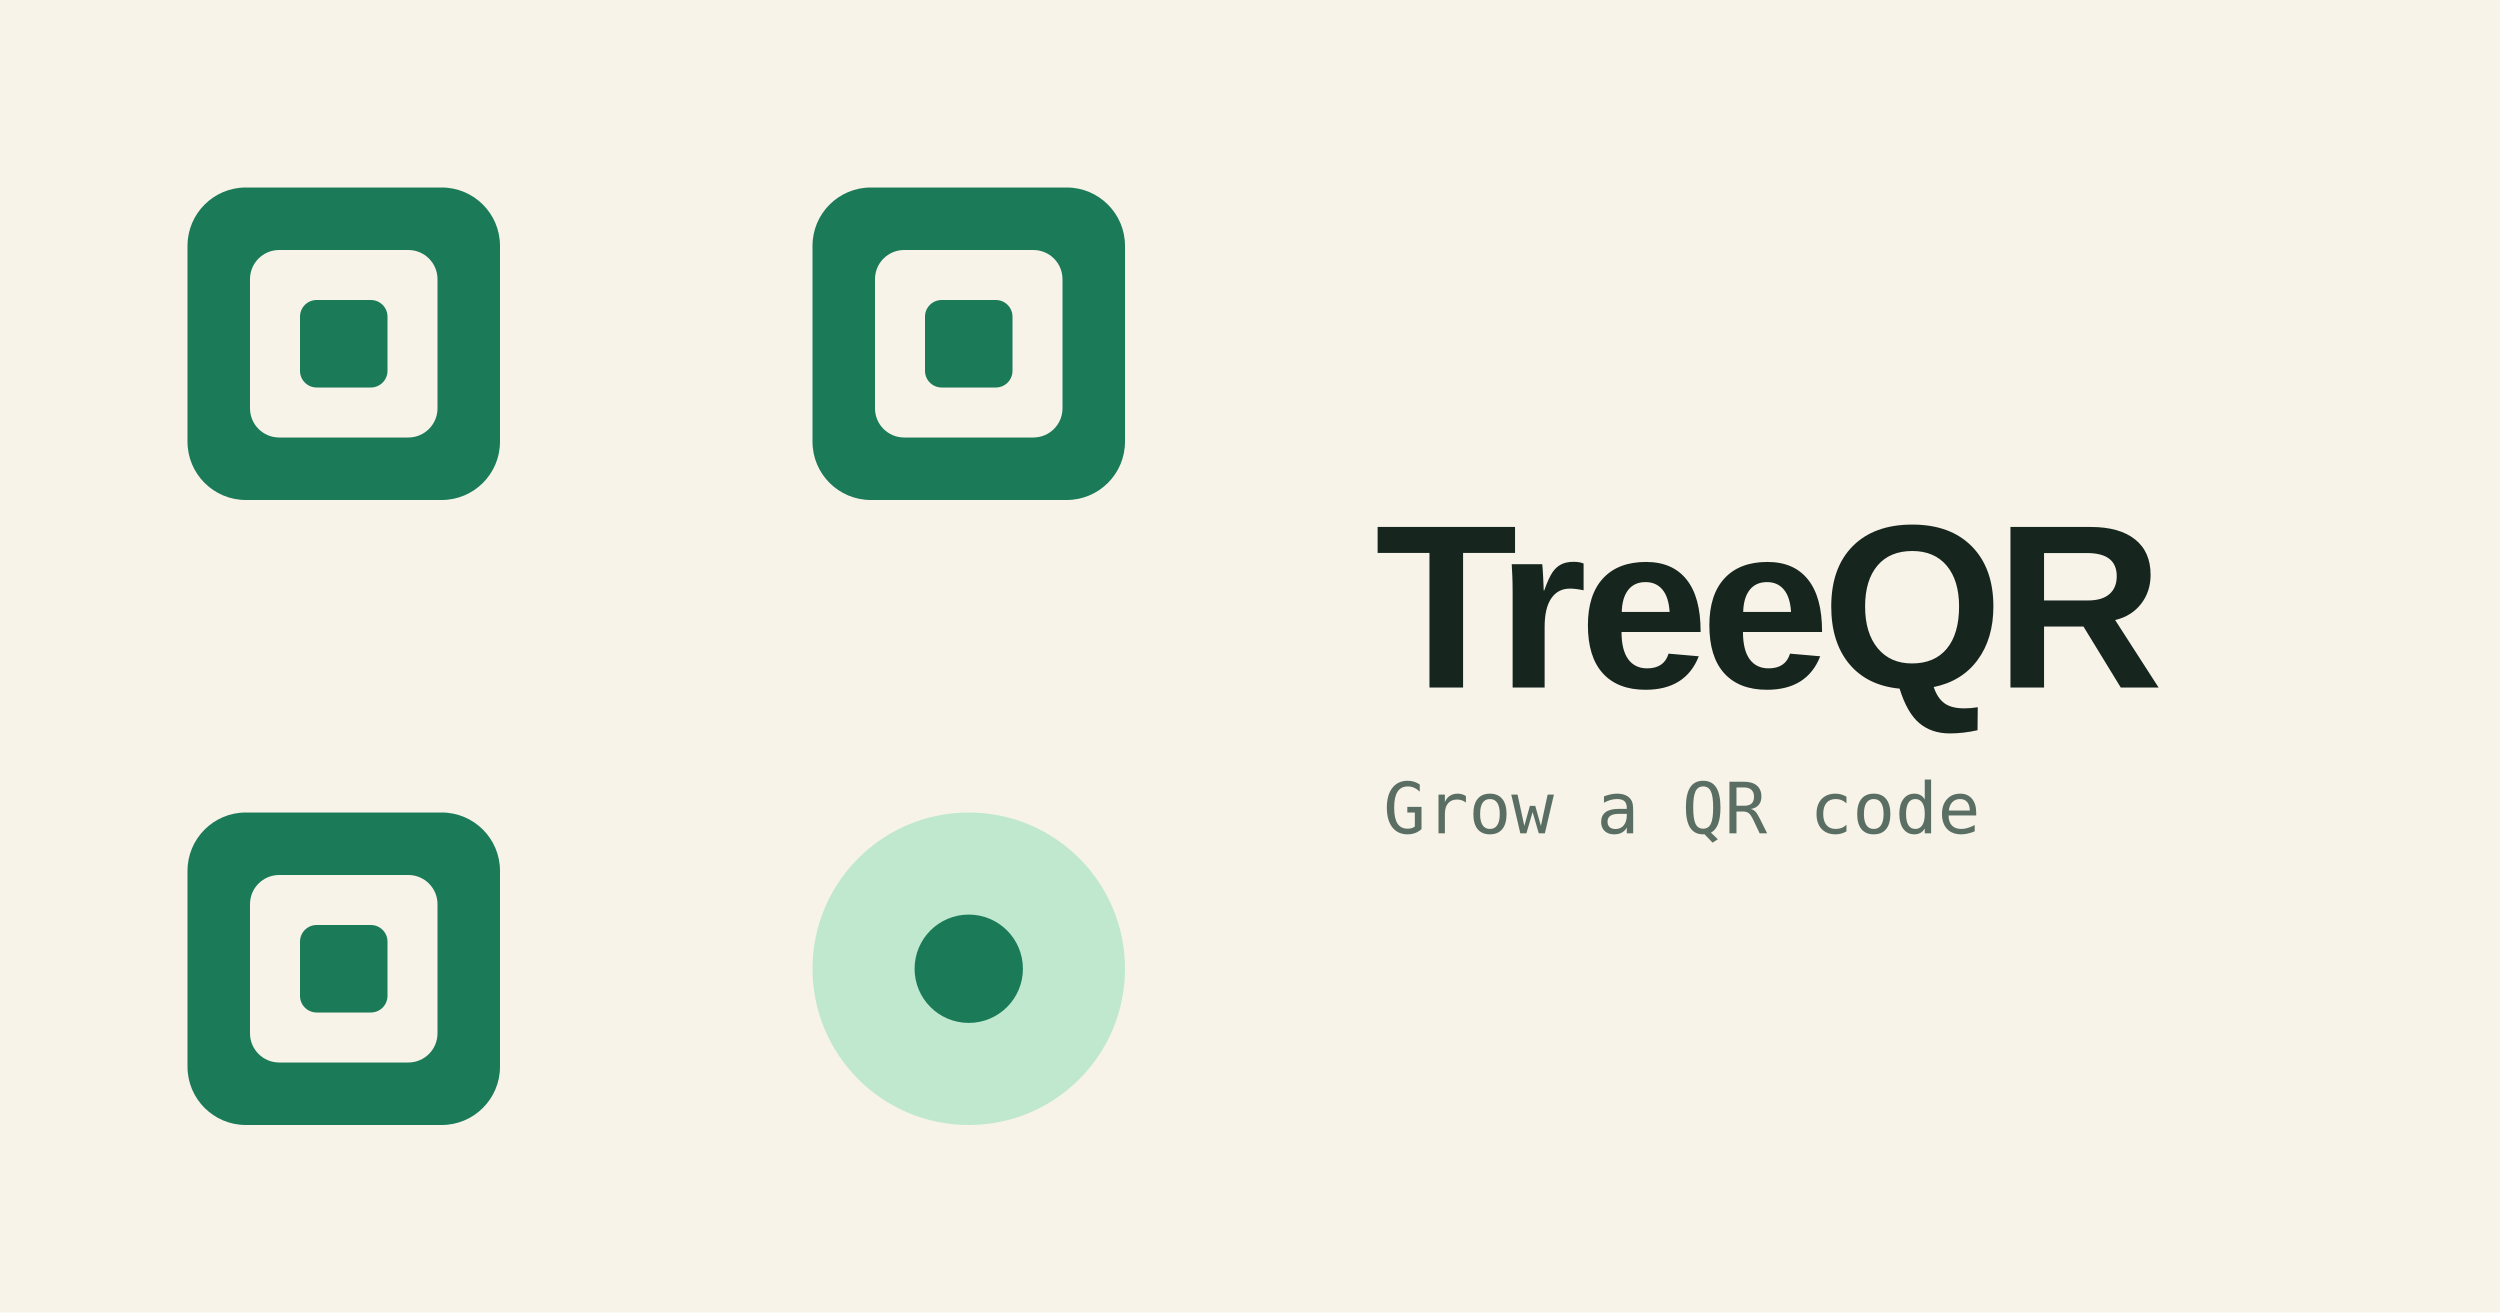
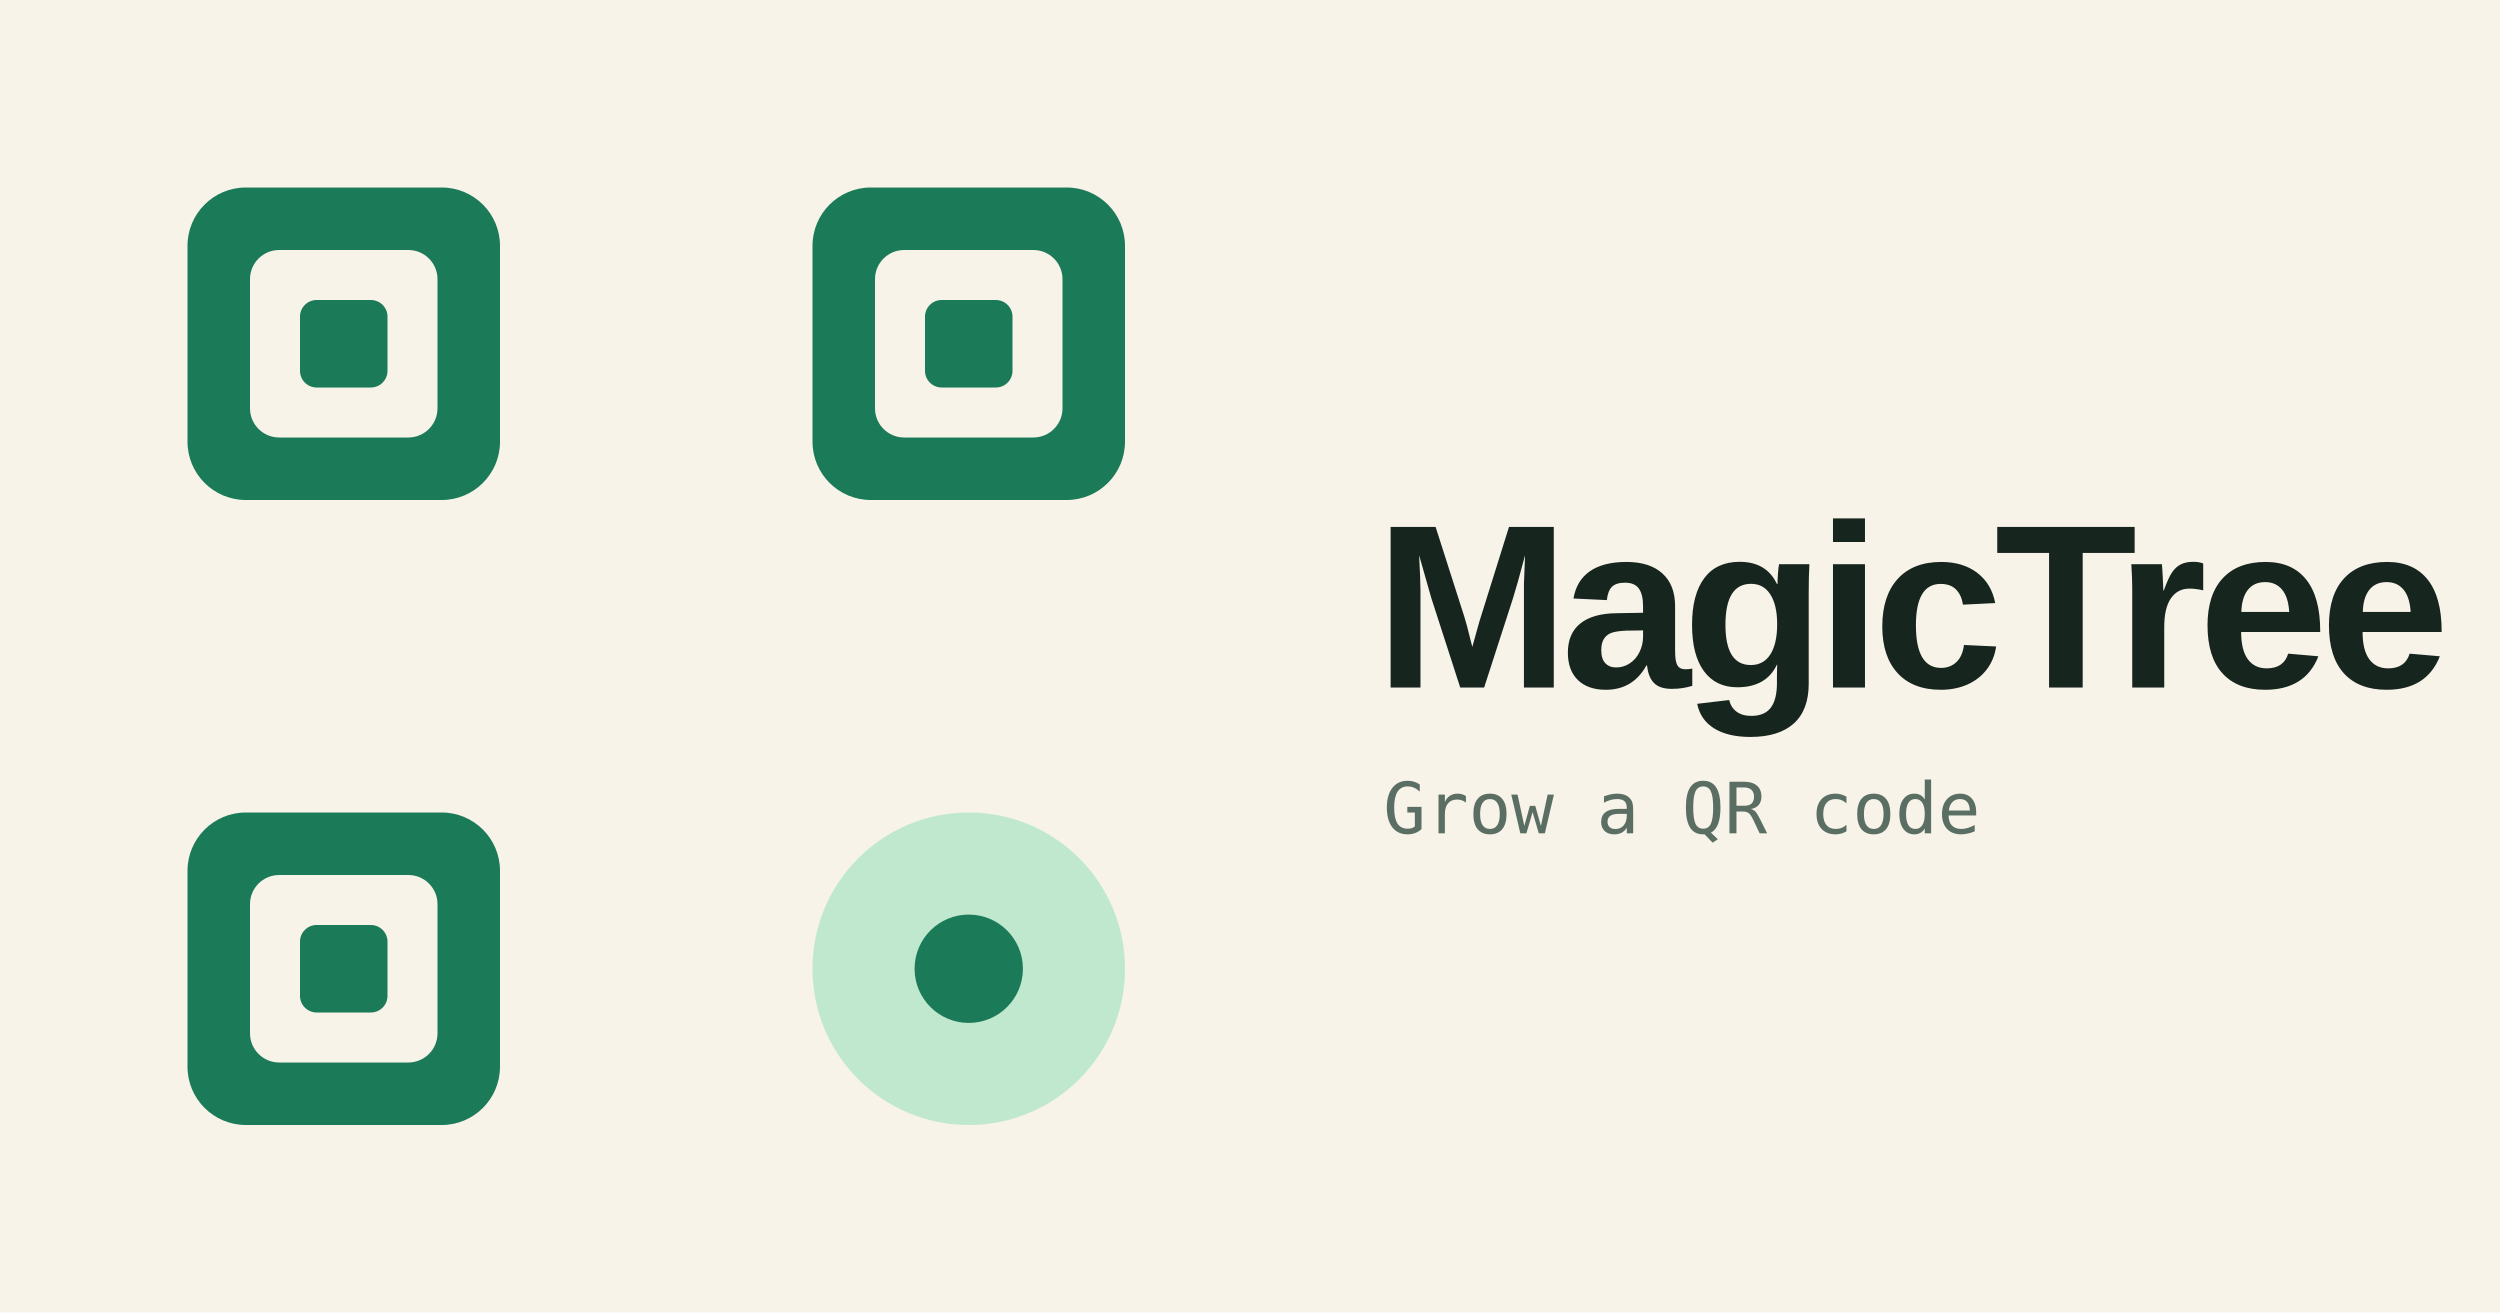
<svg xmlns="http://www.w3.org/2000/svg" width="1200" height="630" viewBox="0 0 1200 630">
  <rect width="1200" height="630" fill="#f7f3e9" />
  <rect x="90" y="90" width="150" height="150" rx="28" fill="#1b7a58" />
  <rect x="120" y="120" width="90" height="90" rx="14" fill="#f7f3e9" />
  <rect x="144" y="144" width="42" height="42" rx="8" fill="#1b7a58" />
  <rect x="90" y="390" width="150" height="150" rx="28" fill="#1b7a58" />
  <rect x="120" y="420" width="90" height="90" rx="14" fill="#f7f3e9" />
  <rect x="144" y="444" width="42" height="42" rx="8" fill="#1b7a58" />
  <rect x="390" y="90" width="150" height="150" rx="28" fill="#1b7a58" />
  <rect x="420" y="120" width="90" height="90" rx="14" fill="#f7f3e9" />
  <rect x="444" y="144" width="42" height="42" rx="8" fill="#1b7a58" />
  <circle cx="465" cy="465" r="75" fill="#bfe8cf" />
  <circle cx="465" cy="465" r="26" fill="#1b7a58" />
-   <text x="660" y="330" font-size="112" font-family="Schibsted Grotesk,Helvetica Neue,Arial,sans-serif" font-weight="700" fill="#16251e" letter-spacing="-4">TreeQR</text>
+   <text x="660" y="330" font-size="112" font-family="Schibsted Grotesk,Helvetica Neue,Arial,sans-serif" font-weight="700" fill="#16251e" letter-spacing="-4">MagicTree</text>
  <text x="664" y="400" font-size="34" font-family="DM Mono,Menlo,monospace" fill="#5b6e63">Grow a QR code</text>
</svg>
